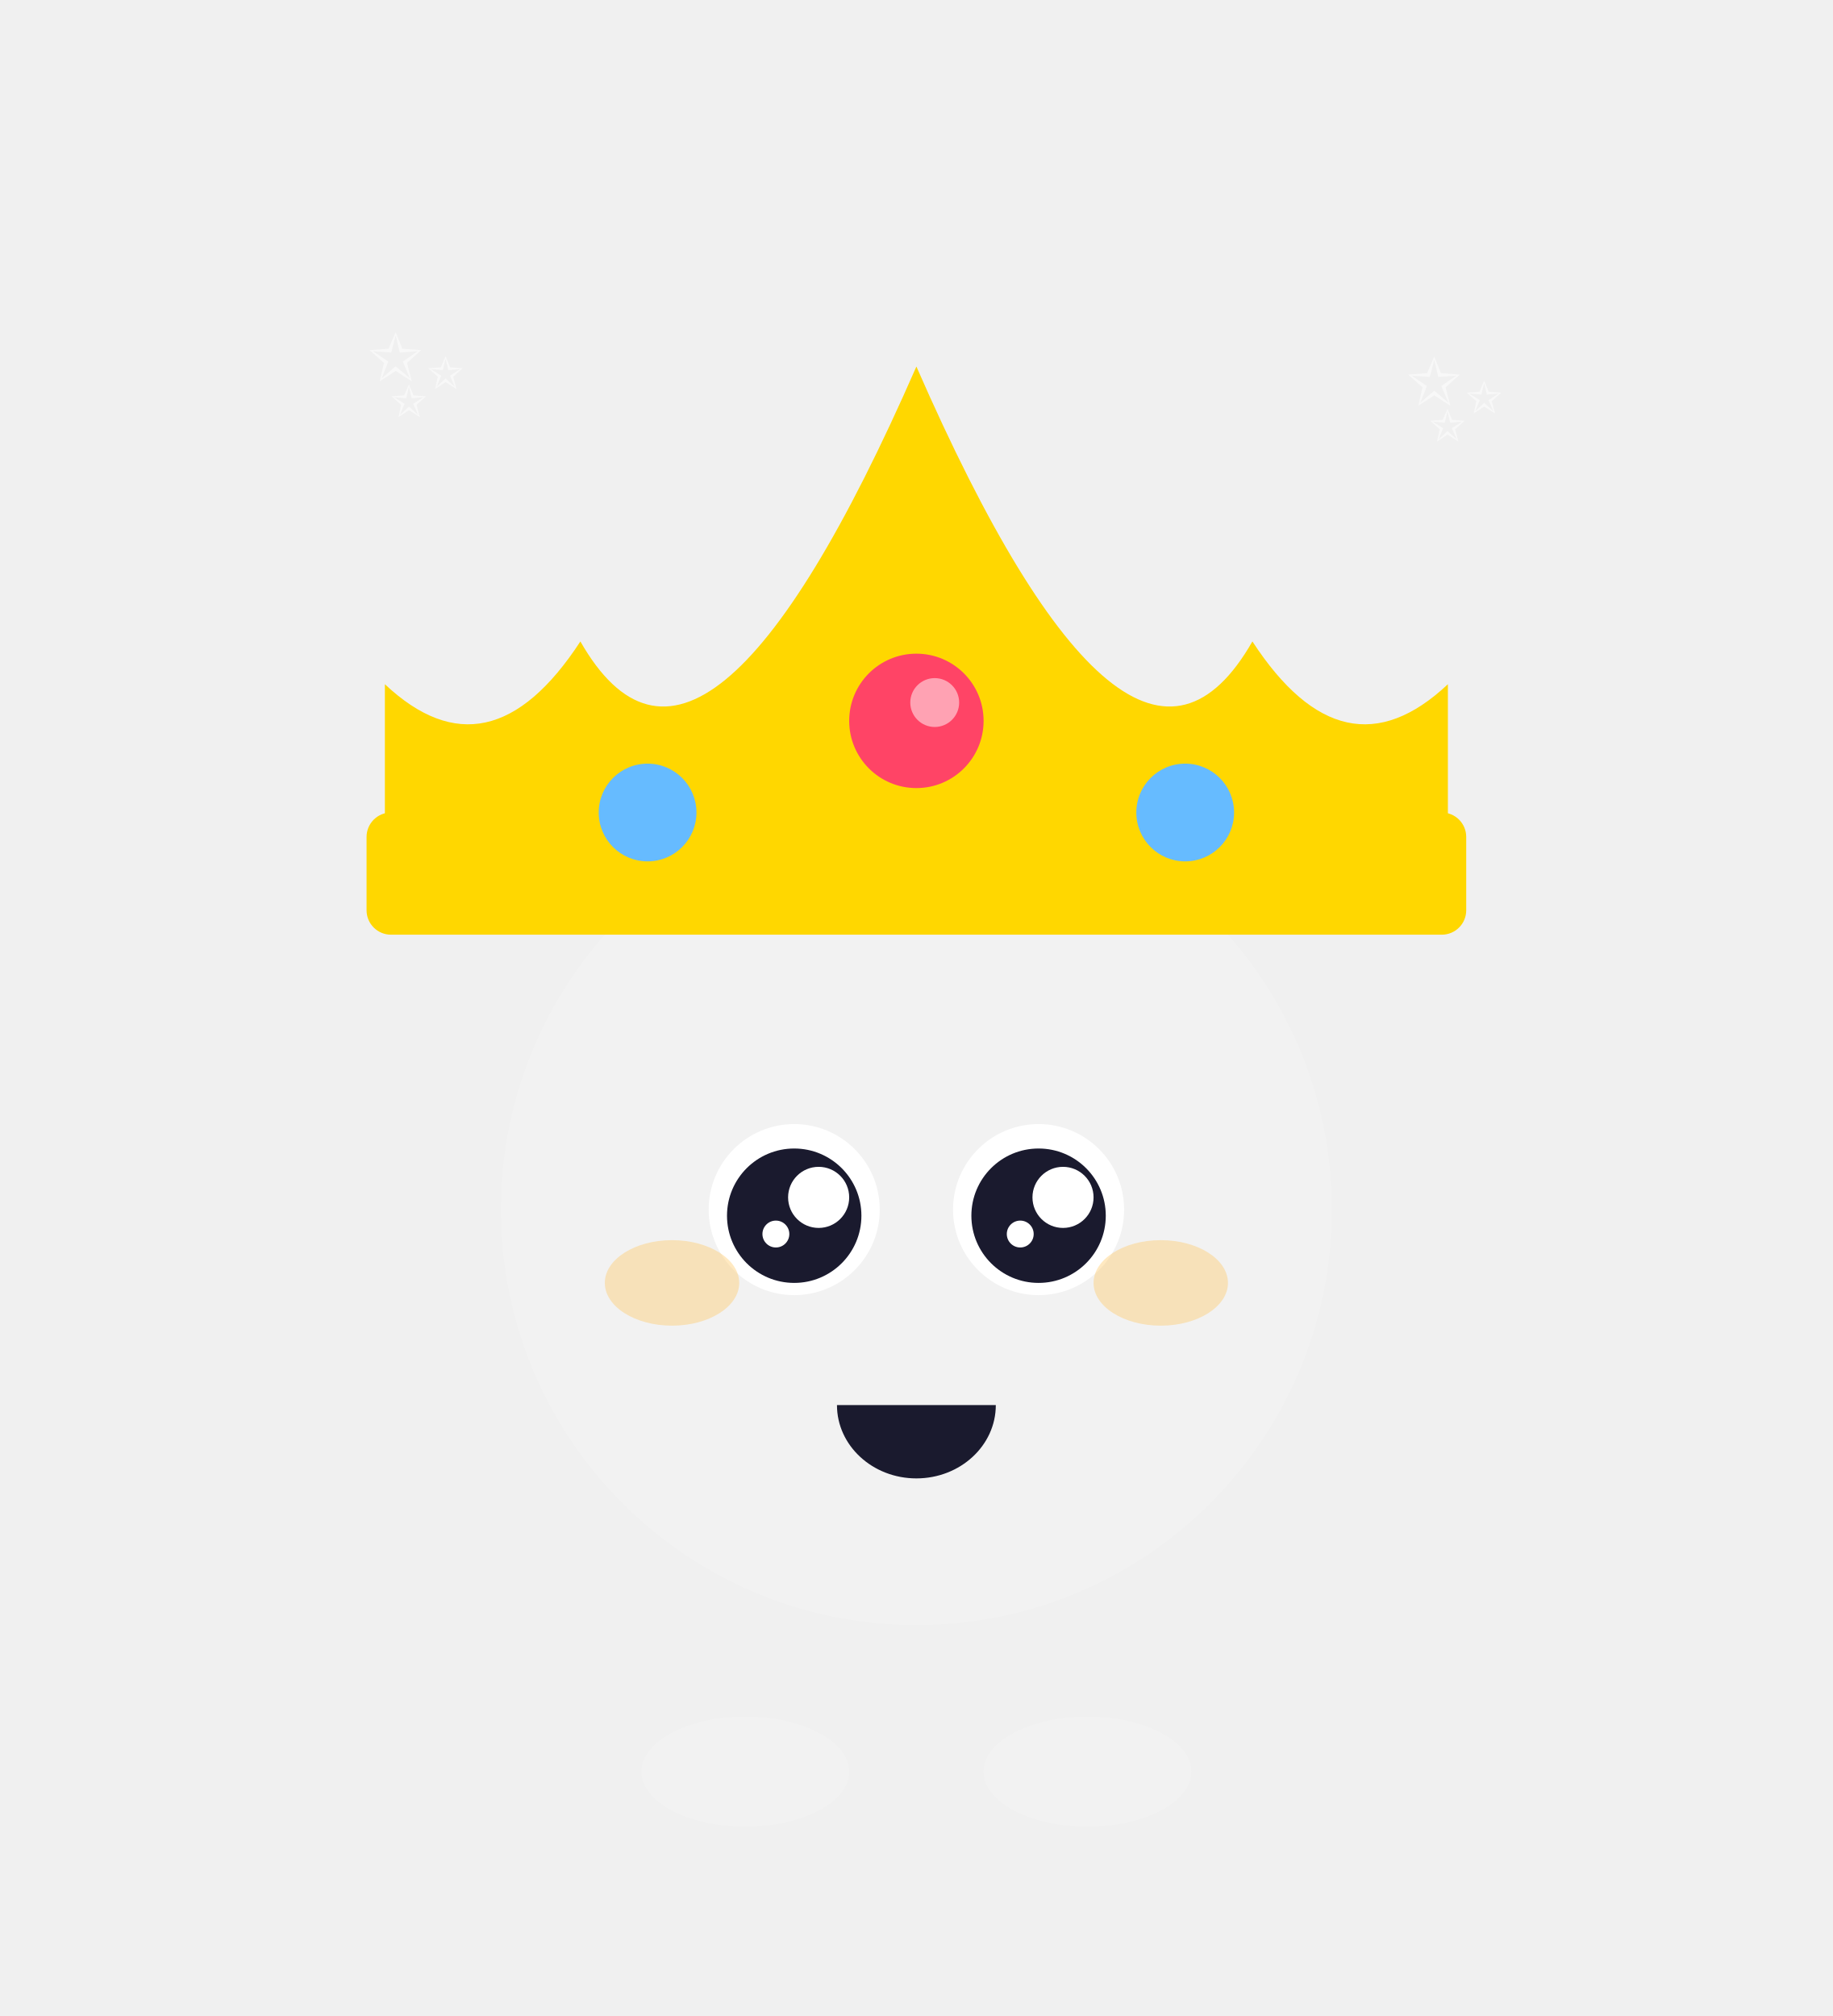
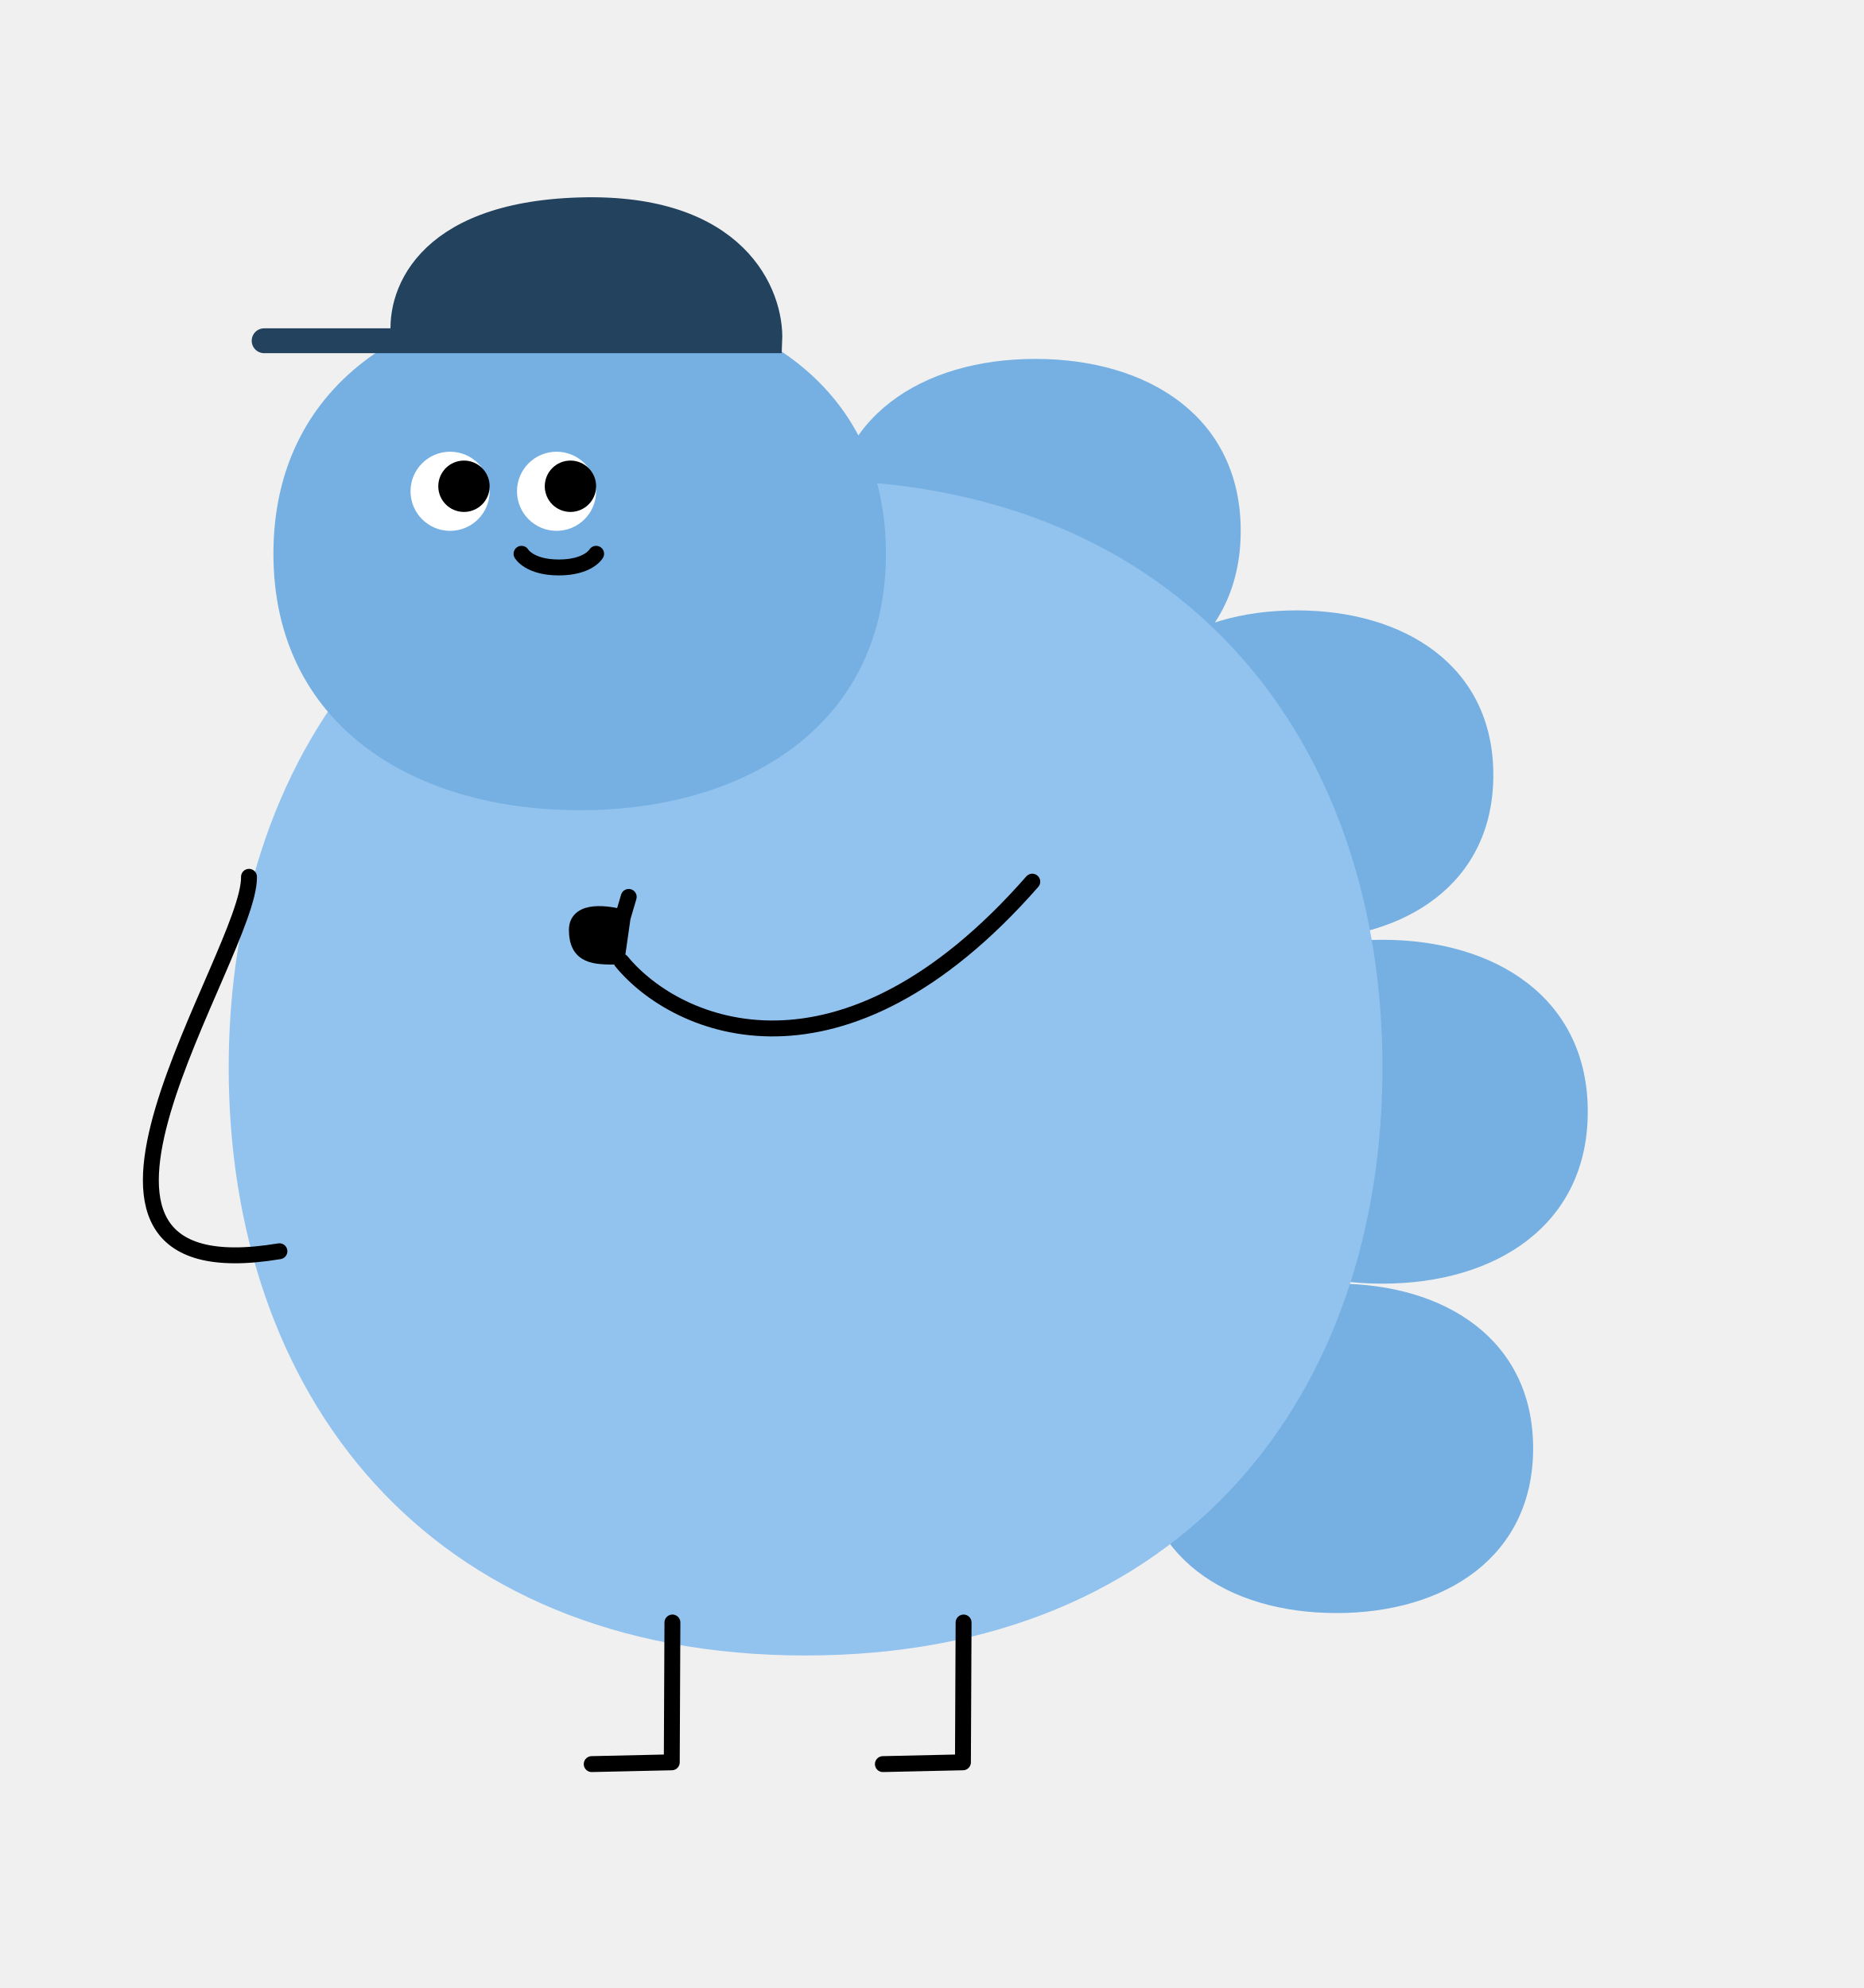
- <svg xmlns="http://www.w3.org/2000/svg" viewBox="0 0 300 330" width="300" height="330">
-   <ellipse cx="122" cy="290" rx="17" ry="9" fill="rgba(255,255,255,0.15)" />
-   <ellipse cx="178" cy="290" rx="17" ry="9" fill="rgba(255,255,255,0.15)" />
-   <circle cx="150" cy="198" r="68" fill="rgba(255,255,255,0.15)" />
-   <path d="M63,140 L63,112 Q80,128 95,105 Q115,140 150,60 Q185,140 205,105 Q220,128 237,112 L237,140 Z" fill="#FFD700" />
-   <rect x="60" y="133" width="180" height="20" rx="4" fill="#FFD700" />
-   <circle cx="150" cy="118" r="11" fill="#FF4466" />
-   <circle cx="153" cy="115" r="4" fill="rgba(255,255,255,0.5)" />
-   <circle cx="106" cy="133" r="8" fill="#66BBFF" />
-   <circle cx="194" cy="133" r="8" fill="#66BBFF" />
-   <circle cx="130" cy="198" r="14" fill="#FFF" />
-   <circle cx="170" cy="198" r="14" fill="#FFF" />
-   <circle cx="130" cy="199" r="11" fill="#1a1a2e" />
-   <circle cx="170" cy="199" r="11" fill="#1a1a2e" />
-   <circle cx="134" cy="196" r="5" fill="#FFF" />
-   <circle cx="174" cy="196" r="5" fill="#FFF" />
-   <circle cx="127" cy="202" r="2.2" fill="#FFF" />
-   <circle cx="167" cy="202" r="2.2" fill="#FFF" />
-   <ellipse cx="110" cy="210" rx="11" ry="7" fill="rgba(255,200,100,0.4)" />
-   <ellipse cx="190" cy="210" rx="11" ry="7" fill="rgba(255,200,100,0.4)" />
-   <path d="M137,230 A13,12 0 0,0 163,230 Z" fill="#1a1a2e" />
-   <text x="230" y="72" font-size="20" fill="rgba(255,255,255,0.5)">✨</text>
-   <text x="60" y="68" font-size="20" fill="rgba(255,255,255,0.5)">✨</text>
+ <svg xmlns="http://www.w3.org/2000/svg" width="300" height="320" viewBox="0 0 300 320" fill="none">
+   <path d="M255.571 178.941C255.571 197.195 240.774 206.625 222.52 206.625C204.266 206.625 189.469 197.195 189.469 178.941C189.469 160.687 204.266 151.274 222.52 151.274C240.774 151.274 255.571 160.687 255.571 178.941Z" fill="#76B0E2" />
+   <path d="M199.707 85.439C199.707 103.693 184.909 113.123 166.656 113.123C148.402 113.123 133.604 103.693 133.604 85.439C133.604 67.185 148.402 57.773 166.656 57.773C184.909 57.773 199.707 67.185 199.707 85.439Z" fill="#76B0E2" />
+   <path d="M246.776 233.128C246.776 250.614 232.601 259.648 215.114 259.648C197.628 259.648 183.452 250.614 183.452 233.128C183.452 215.641 197.628 206.624 215.114 206.624C232.601 206.624 246.776 215.641 246.776 233.128Z" fill="#76B0E2" />
+   <path d="M240.369 124.754C240.369 142.24 226.193 151.274 208.707 151.274C191.221 151.274 177.045 142.24 177.045 124.754C177.045 107.267 191.221 98.25 208.707 98.25C226.193 98.25 240.369 107.267 240.369 124.754Z" fill="#76B0E2" />
+   <path d="M129.637 77.246C190.881 77.246 222.52 119.607 222.52 171.86C222.52 224.114 190.881 266.475 129.637 266.475C68.393 266.475 36.812 224.114 36.812 171.86C36.812 119.607 68.393 77.246 129.637 77.246Z" fill="#92C3EF" />
+   <path d="M142.604 89.127C142.604 116.353 120.533 130.418 93.307 130.418C66.081 130.418 44.01 116.353 44.01 89.127C44.01 61.901 66.081 47.861 93.307 47.861C120.533 47.861 142.604 61.901 142.604 89.127Z" fill="#76B0E2" />
+   <circle cx="72.446" cy="79.079" r="6.368" fill="white" />
+   <circle cx="74.68" cy="78.271" r="4.134" fill="black" />
+   <circle cx="89.585" cy="79.079" r="6.368" fill="white" />
+   <circle cx="91.82" cy="78.271" r="4.134" fill="black" />
+   <path d="M83.946 89.141C83.946 89.141 85.2 91.341 89.95 91.341C94.7 91.341 95.954 89.141 95.954 89.141" stroke="black" stroke-width="2.56" stroke-linecap="round" />
+   <path d="M93.266 33.782C118.545 33.016 124.227 47.508 123.907 54.849H65.017C63.9 48.146 67.986 34.548 93.266 33.782Z" fill="#22425E" />
+   <path d="M42.515 54.849H65.017M65.017 54.849H123.907C124.227 47.508 118.545 33.016 93.266 33.782C67.986 34.548 63.9 48.146 65.017 54.849Z" stroke="#22425E" stroke-width="4" stroke-linecap="round" />
+   <path d="M40.079 141.139C40.302 153.599 1.341 208.683 44.976 201.407" stroke="black" stroke-width="2.56" stroke-linecap="round" />
+   <path d="M100.043 154.771C109.028 165.677 135.51 176.872 166.158 141.917" stroke="black" stroke-width="2.56" stroke-linecap="round" />
+   <path d="M100.221 147.692L99.322 153.982C95.728 153.982 92.853 153.982 92.853 149.669C92.853 146.218 98.064 147.093 100.221 147.692Z" fill="black" />
+   <path d="M101.199 144.374L100.221 147.692M100.221 147.692L99.322 153.982C95.728 153.982 92.853 153.982 92.853 149.669C92.853 146.218 98.064 147.093 100.221 147.692Z" stroke="black" stroke-width="2.56" stroke-linecap="round" />
+   <path d="M108.233 261.168L108.129 283.673L95.243 283.96" stroke="black" stroke-width="2.56" stroke-linecap="round" stroke-linejoin="round" />
+   <path d="M155.1 261.168L154.996 283.673L142.11 283.96" stroke="black" stroke-width="2.56" stroke-linecap="round" stroke-linejoin="round" />
</svg>
